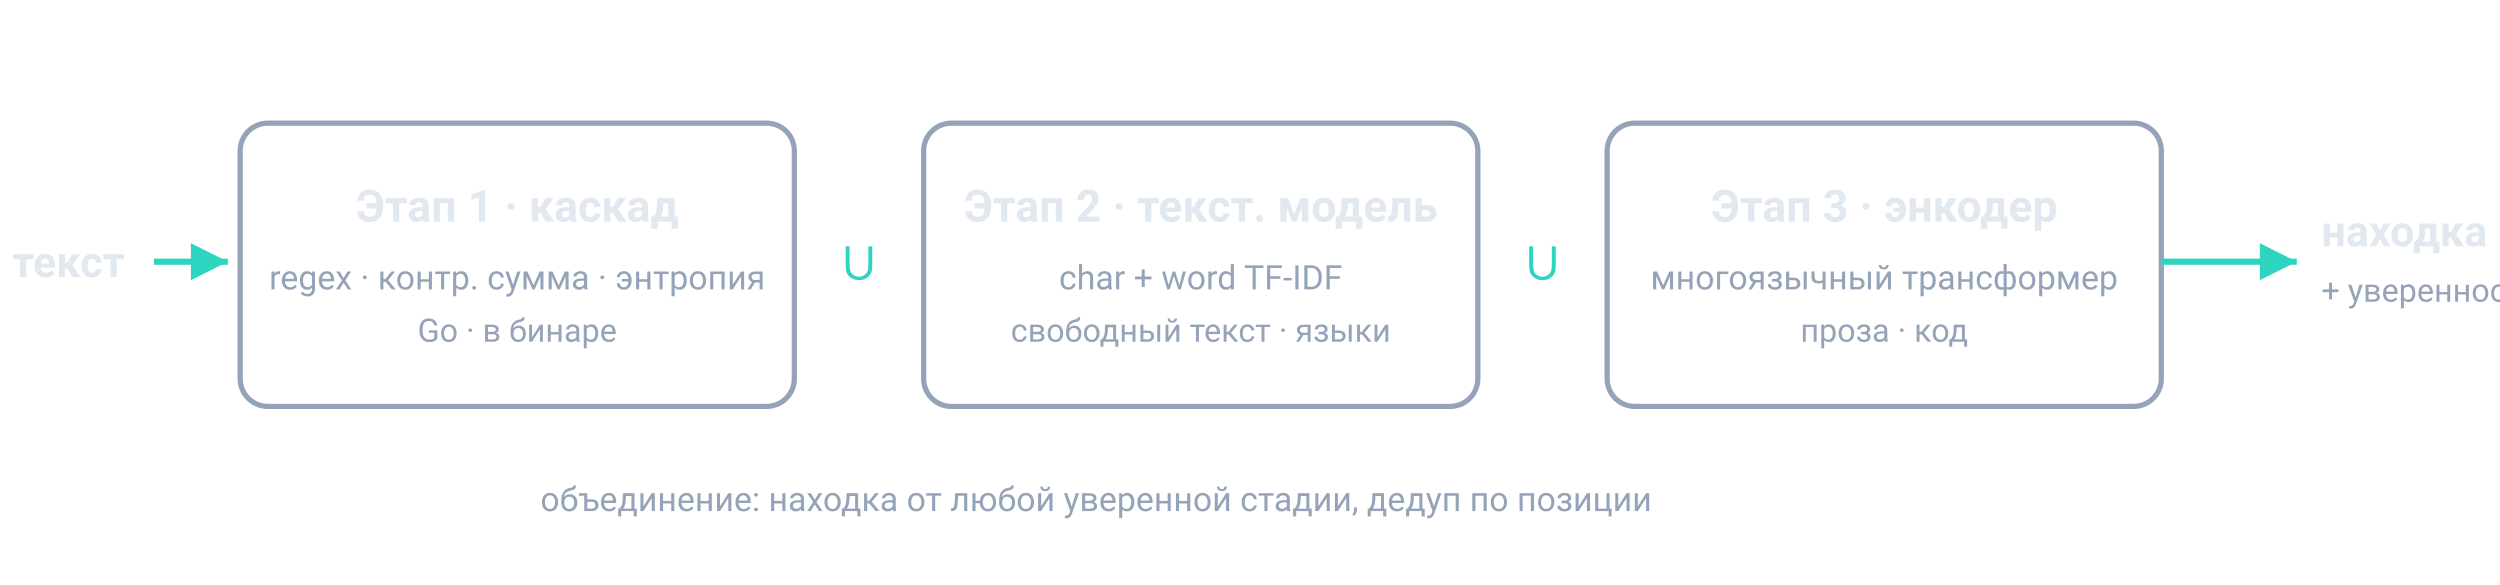
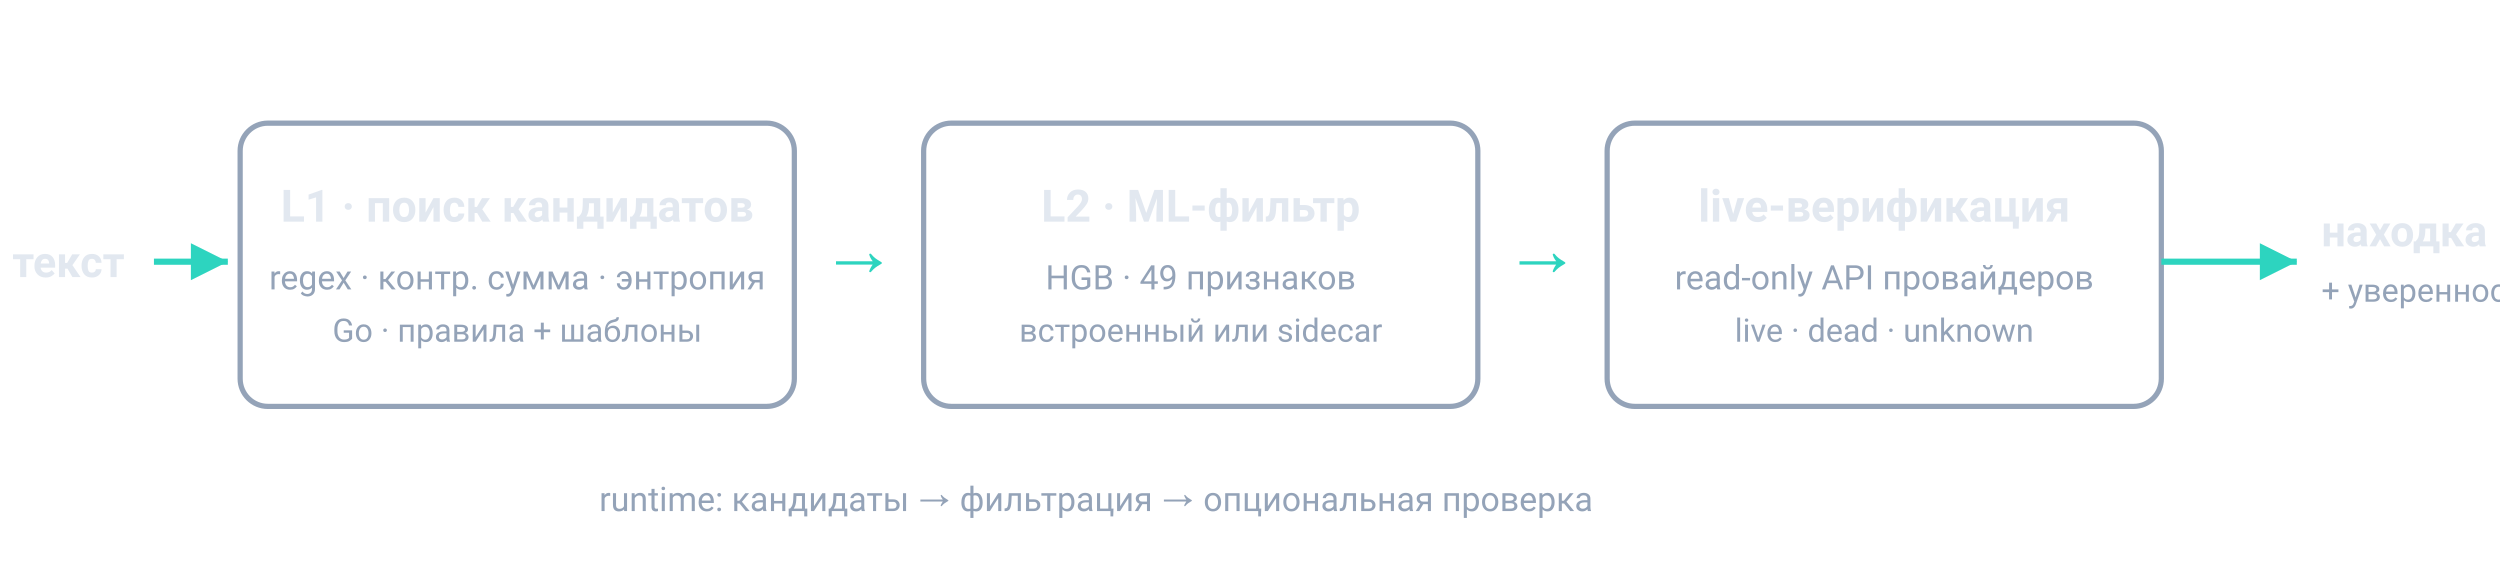
<svg xmlns="http://www.w3.org/2000/svg" viewBox="0 0 812 190" width="812" height="190" font-family="-apple-system,BlinkMacSystemFont,Segoe UI,Roboto,Helvetica,Arial,sans-serif">
  <defs>
    <marker id="a" markerWidth="9" markerHeight="9" refX="6" refY="3" orient="auto">
      <path d="M0,0 L6,3 L0,6 Z" fill="#2DD4BF" />
    </marker>
  </defs>
  <text x="4" y="90" font-size="14" font-weight="600" fill="#E2E8F0">текст</text>
  <line x1="50" y1="85" x2="74" y2="85" stroke="#2DD4BF" stroke-width="2" marker-end="url(#a)" />
  <rect x="78" y="40" width="180" height="92" rx="9" fill="none" stroke="#94A3B8" stroke-width="1.7" />
-   <text x="168.0" y="72" text-anchor="middle" font-size="14.5" font-weight="700" fill="#E2E8F0">Этап 1 · каскад</text>
+   <text x="168.0" y="72" text-anchor="middle" font-size="14.5" font-weight="700" fill="#E2E8F0">L1 · поиск кандидатов</text>
  <text x="168.0" y="94" text-anchor="middle" font-size="11" fill="#94A3B8">regex · контр. сумма · энтропия</text>
-   <text x="168.0" y="111" text-anchor="middle" font-size="10.5" fill="#94A3B8">Go · в бинаре</text>
-   <text x="279" y="91" text-anchor="middle" font-size="18" fill="#2DD4BF">∪</text>
+   <text x="168.0" y="111" text-anchor="middle" font-size="10.5" fill="#94A3B8">Go · правила + шаблоны</text>
+   <text x="279" y="91" text-anchor="middle" font-size="18" fill="#2DD4BF">→</text>
  <rect x="300" y="40" width="180" height="92" rx="9" fill="none" stroke="#94A3B8" stroke-width="1.7" />
-   <text x="390.0" y="72" text-anchor="middle" font-size="14.5" font-weight="700" fill="#E2E8F0">Этап 2 · текст. модель</text>
-   <text x="390.0" y="94" text-anchor="middle" font-size="11" fill="#94A3B8">char + word TF-IDF</text>
-   <text x="390.0" y="111" text-anchor="middle" font-size="10.5" fill="#94A3B8">свободный текст · языки</text>
-   <text x="501" y="91" text-anchor="middle" font-size="18" fill="#2DD4BF">∪</text>
+   <text x="390.0" y="72" text-anchor="middle" font-size="14.5" font-weight="700" fill="#E2E8F0">L2 · ML-фильтр</text>
+   <text x="390.0" y="94" text-anchor="middle" font-size="11" fill="#94A3B8">HGB · 49 признаков</text>
+   <text x="390.0" y="111" text-anchor="middle" font-size="10.5" fill="#94A3B8">встроенный или sidecar</text>
+   <text x="501" y="91" text-anchor="middle" font-size="18" fill="#2DD4BF">→</text>
  <rect x="522" y="40" width="180" height="92" rx="9" fill="none" stroke="#94A3B8" stroke-width="1.7" />
-   <text x="612.0" y="72" text-anchor="middle" font-size="14.5" font-weight="700" fill="#E2E8F0">Этап 3 · энкодер</text>
-   <text x="612.0" y="94" text-anchor="middle" font-size="11" fill="#94A3B8">многоязычный трансформер</text>
-   <text x="612.0" y="111" text-anchor="middle" font-size="10.5" fill="#94A3B8">проза · код</text>
+   <text x="612.0" y="72" text-anchor="middle" font-size="14.5" font-weight="700" fill="#E2E8F0">live-верификация</text>
+   <text x="612.0" y="94" text-anchor="middle" font-size="11" fill="#94A3B8">read-only API провайдеров</text>
+   <text x="612.0" y="111" text-anchor="middle" font-size="10.5" fill="#94A3B8">live · dead · unknown</text>
  <line x1="702" y1="85" x2="746" y2="85" stroke="#2DD4BF" stroke-width="2" marker-end="url(#a)" />
  <text x="754" y="80" font-size="14" font-weight="700" fill="#E2E8F0">находка</text>
  <text x="754" y="98" font-size="10.5" fill="#94A3B8">+ уверенность</text>
-   <text x="356" y="166" text-anchor="middle" font-size="11" fill="#94A3B8">объединение: находка от любой уверенной стадии, дедуп по позиции</text>
+   <text x="356" y="166" text-anchor="middle" font-size="11" fill="#94A3B8">runtime: кандидаты → фильтрация → опциональная проверка</text>
</svg>
